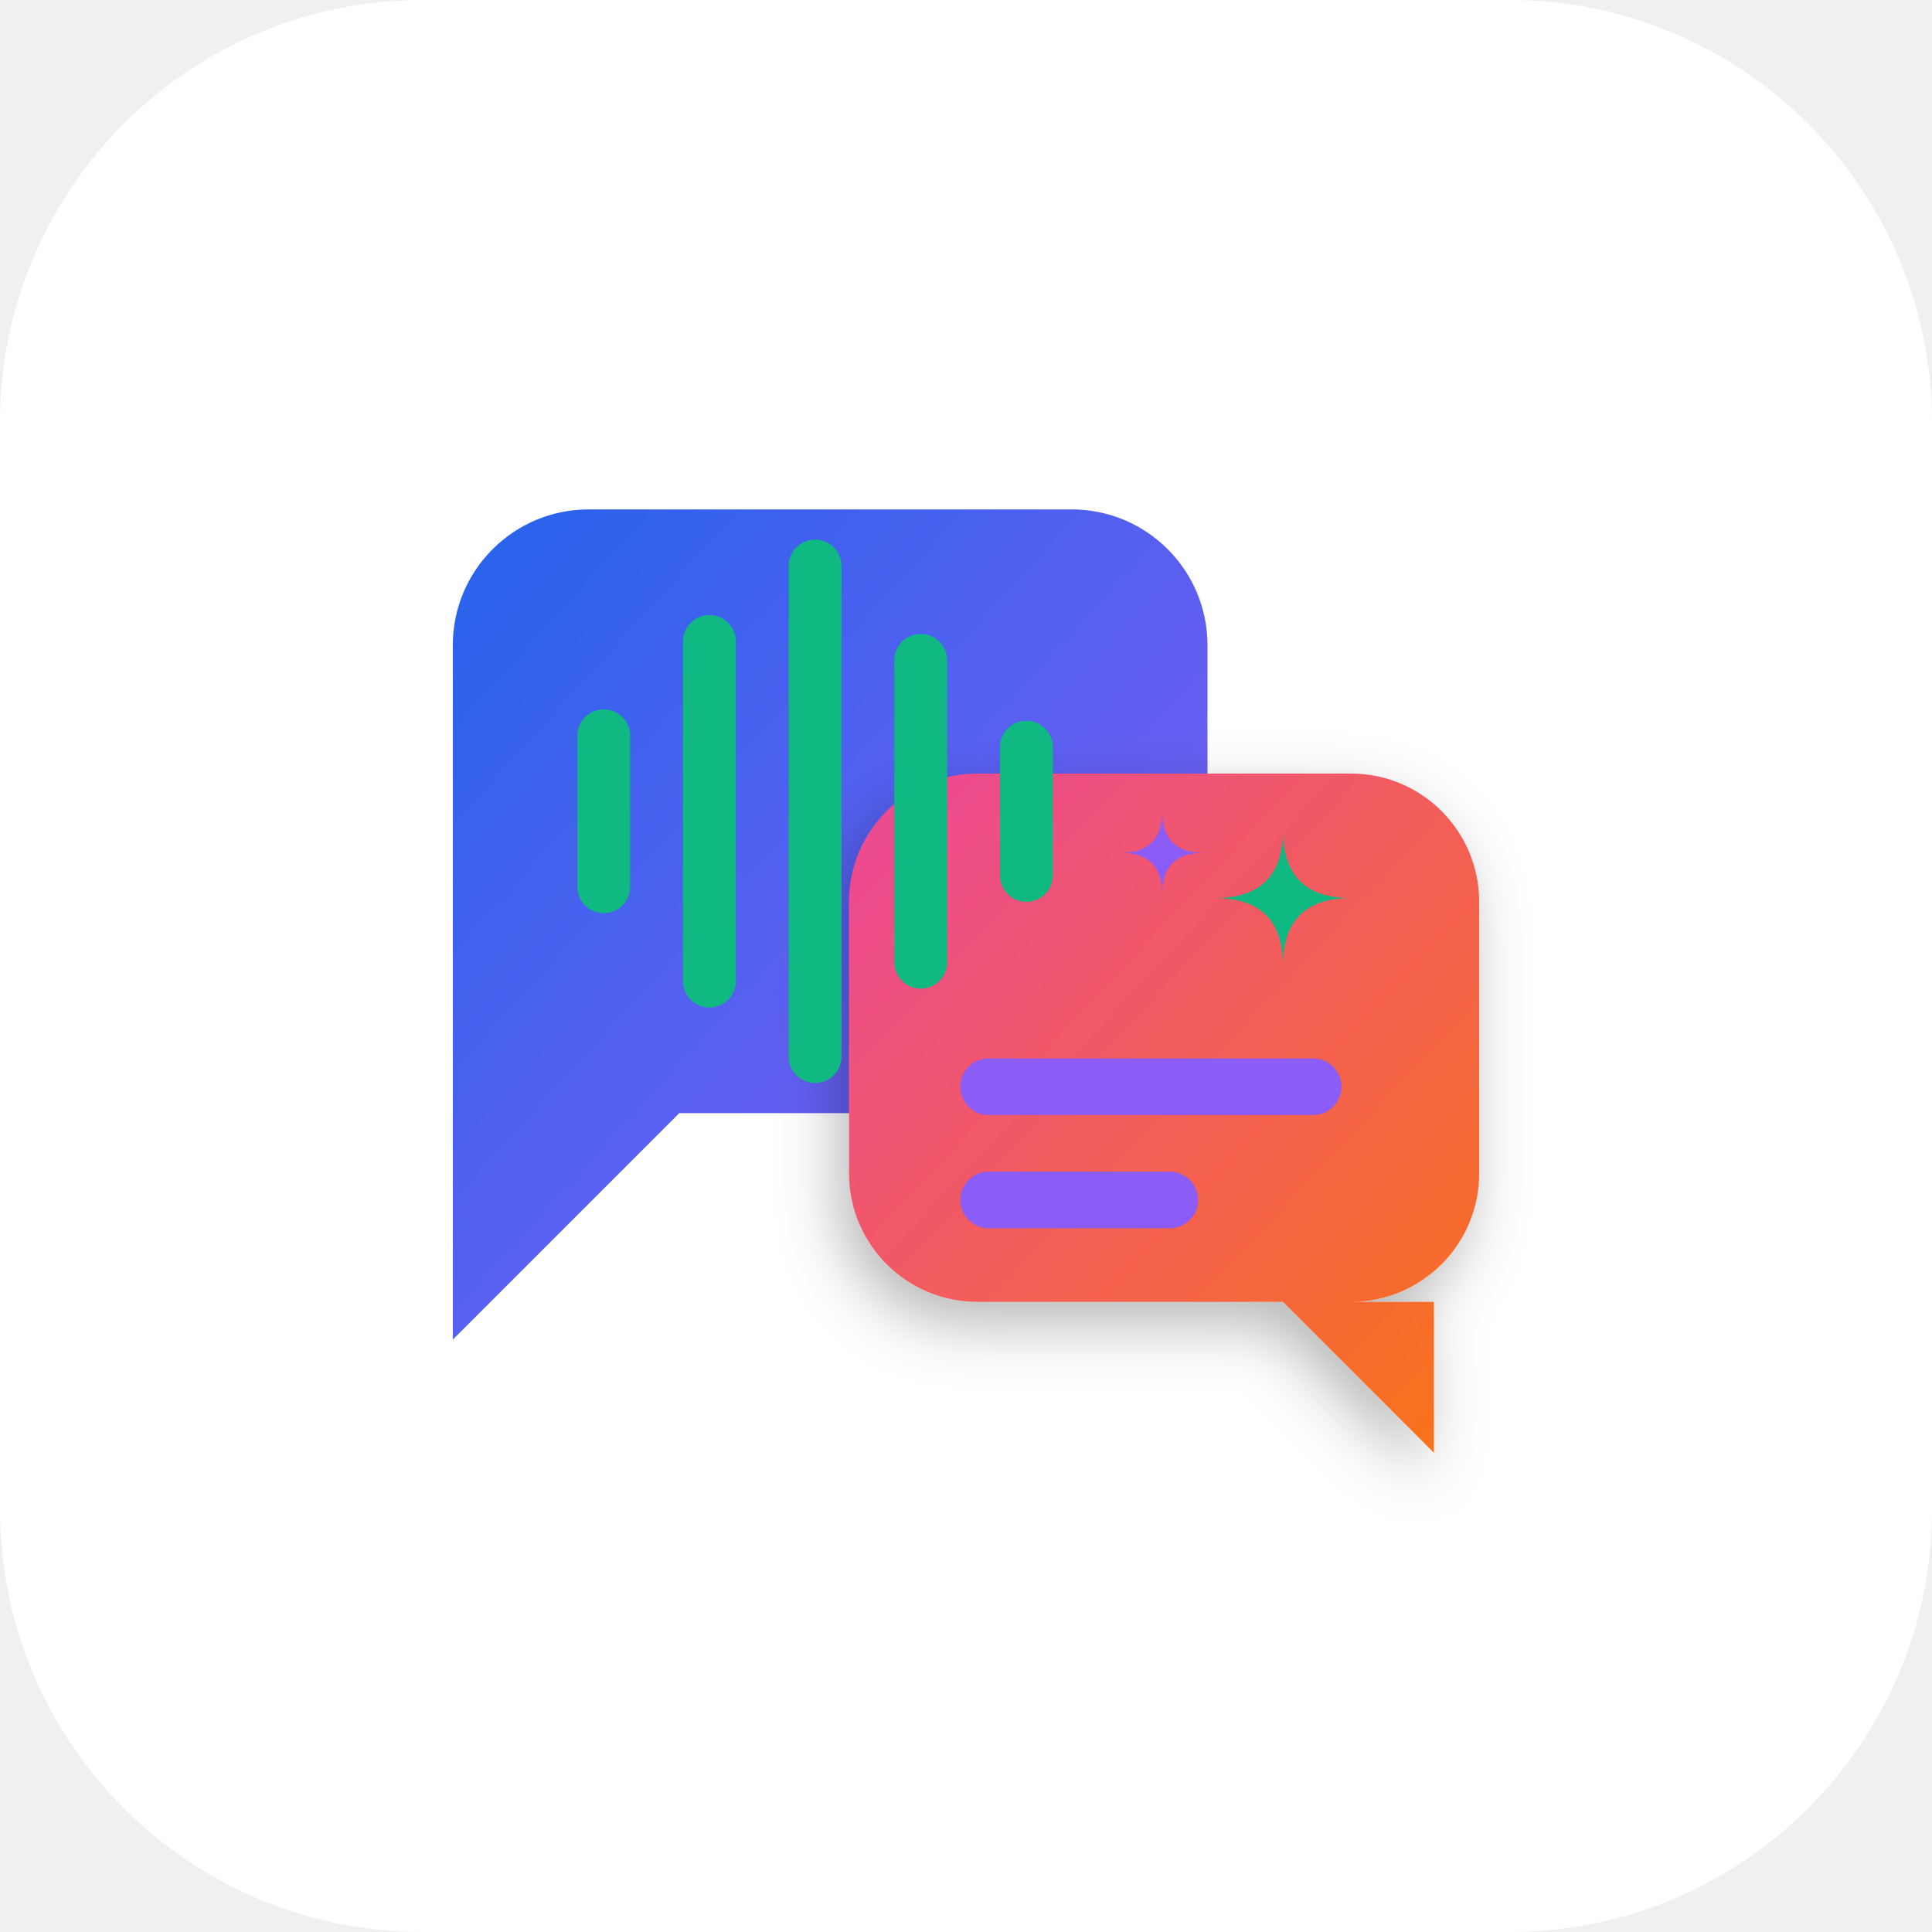
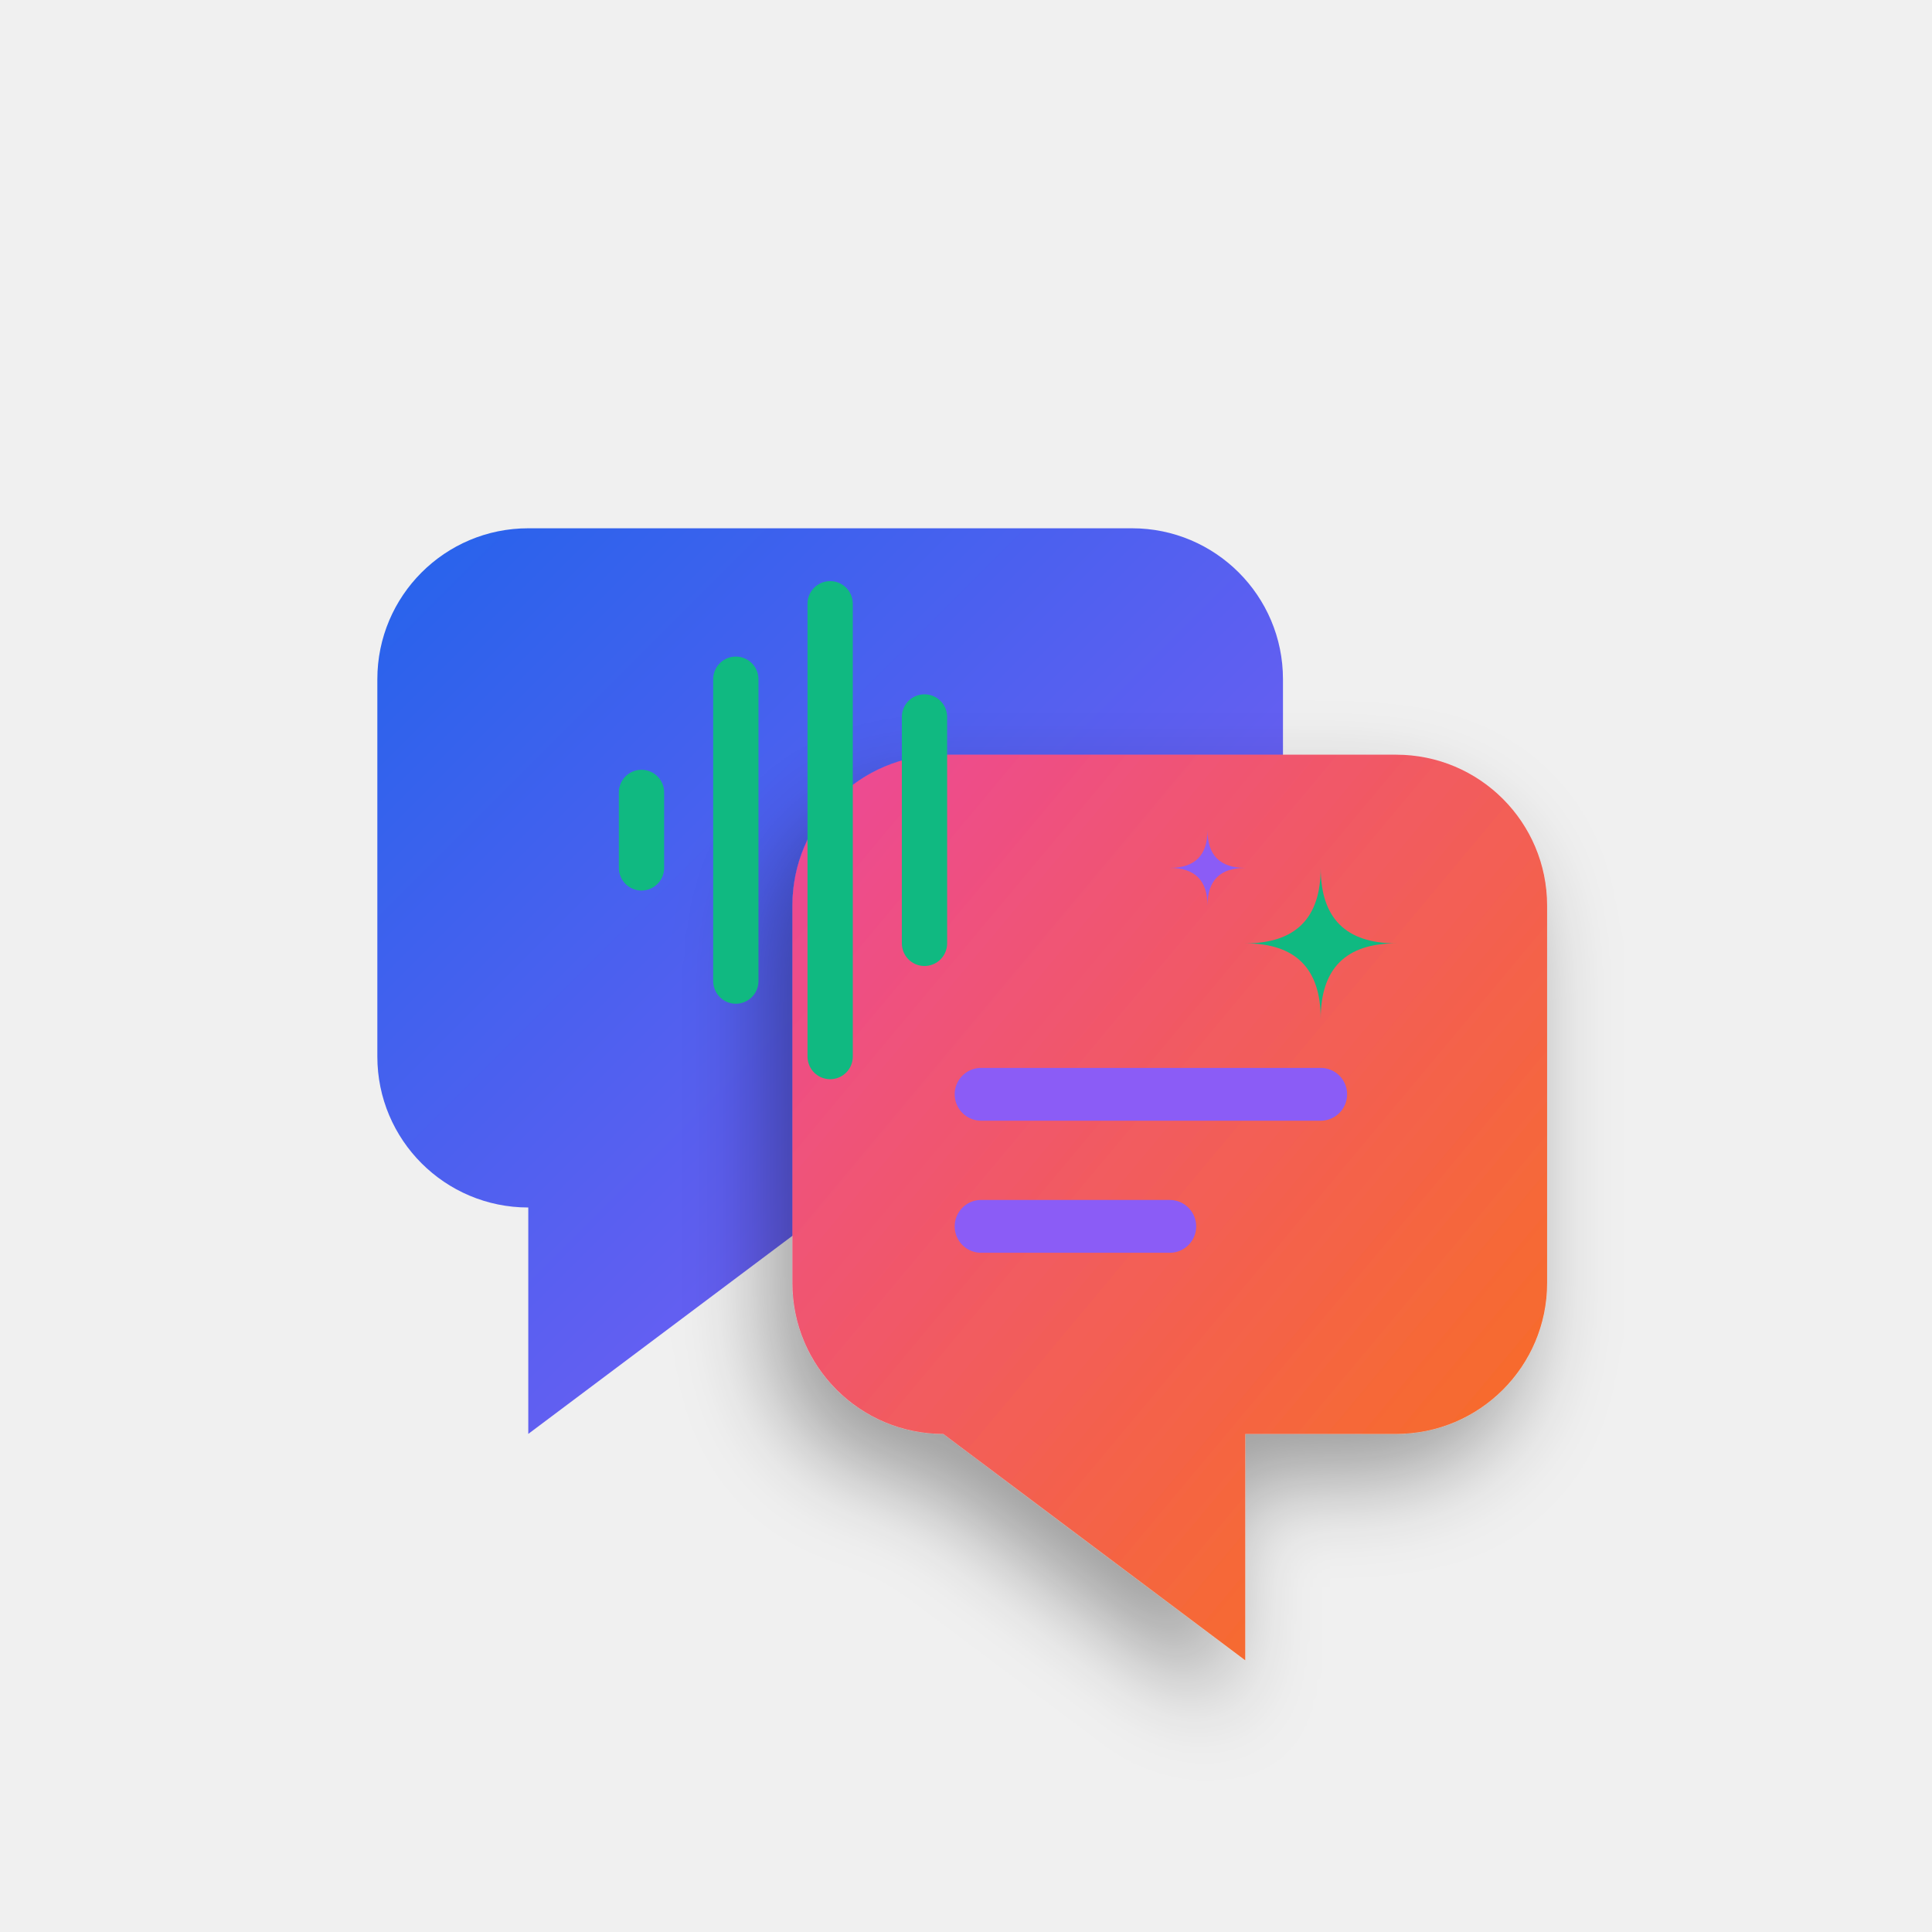
<svg xmlns="http://www.w3.org/2000/svg" viewBox="0 0 512 512" width="100%" height="100%">
  <defs>
    <linearGradient id="leftGrad" x1="0%" y1="0%" x2="100%" y2="100%">
      <stop offset="0%" stop-color="#2563EB" />
      <stop offset="100%" stop-color="#8B5CF6" />
    </linearGradient>
    <linearGradient id="rightGrad" x1="0%" y1="0%" x2="100%" y2="100%">
      <stop offset="0%" stop-color="#EC4899" />
      <stop offset="100%" stop-color="#F97316" />
    </linearGradient>
-     <filter id="bubbleShadow" x="-25%" y="-25%" width="150%" height="150%">
-       <feDropShadow dx="-3" dy="6" stdDeviation="8" flood-color="#000000" flood-opacity="0.28" />
+     <filter id="floatShadow" x="-20%" y="-20%" width="140%" height="140%">
+       <feDropShadow dx="-6" dy="12" stdDeviation="12" flood-color="#000000" flood-opacity="0.35" />
    </filter>
  </defs>
-   <rect width="512" height="512" rx="112" fill="#FFFFFF" />
-   <path d="M156,135 H284 A36,36 0 0,1 320,171 V259 A36,36 0 0,1 284,295 H180 L120,355 V171 A36,36 0 0,1 156,135 Z" fill="url(#leftGrad)" />
-   <path d="M259,205 H358 A34,34 0 0,1 392,239 V311 A34,34 0 0,1 358,345 H340 L380,385 V345 H259 A34,34 0 0,1 225,311 V239 A34,34 0 0,1 259,205 Z" fill="url(#rightGrad)" filter="url(#bubbleShadow)" />
-   <line x1="160" y1="195" x2="160" y2="235" stroke="#10B981" stroke-width="14" stroke-linecap="round" />
-   <line x1="188" y1="170" x2="188" y2="260" stroke="#10B981" stroke-width="14" stroke-linecap="round" />
-   <line x1="216" y1="150" x2="216" y2="280" stroke="#10B981" stroke-width="14" stroke-linecap="round" />
-   <line x1="244" y1="175" x2="244" y2="255" stroke="#10B981" stroke-width="14" stroke-linecap="round" />
-   <line x1="272" y1="198" x2="272" y2="232" stroke="#10B981" stroke-width="14" stroke-linecap="round" />
-   <line x1="262" y1="288" x2="348" y2="288" stroke="#8B5CF6" stroke-width="15" stroke-linecap="round" />
-   <line x1="262" y1="318" x2="310" y2="318" stroke="#8B5CF6" stroke-width="15" stroke-linecap="round" />
-   <path d="M340,220 Q340,238 358,238 Q340,238 340,256 Q340,238 322,238 Q340,238 340,220 Z" fill="#10B981" />
-   <path d="M308,215 Q308,226 319,226 Q308,226 308,237 Q308,226 297,226 Q308,226 308,215 Z" fill="#8B5CF6" />
+   <path d="M140 140 H300 A40 40 0 0 1 340 180 V280 A40 40 0 0 1 300 320 H220 L140 380 V320 H140 A40 40 0 0 1 100 280 V180 A40 40 0 0 1 140 140 Z" fill="url(#leftGrad)" />
+   <path d="M250 200 H370 A40 40 0 0 1 410 240 V340 A40 40 0 0 1 370 380 H330 V440 L250 380 H250 A40 40 0 0 1 210 340 V240 A40 40 0 0 1 250 200 Z" fill="url(#rightGrad)" filter="url(#floatShadow)" />
+   <line x1="170" y1="210" x2="170" y2="230" stroke="#10B981" stroke-width="12" stroke-linecap="round" />
+   <line x1="195" y1="180" x2="195" y2="260" stroke="#10B981" stroke-width="12" stroke-linecap="round" />
+   <line x1="220" y1="160" x2="220" y2="280" stroke="#10B981" stroke-width="12" stroke-linecap="round" />
+   <line x1="245" y1="190" x2="245" y2="250" stroke="#10B981" stroke-width="12" stroke-linecap="round" />
+   <line x1="260" y1="290" x2="350" y2="290" stroke="#8B5CF6" stroke-width="14" stroke-linecap="round" />
+   <line x1="260" y1="325" x2="310" y2="325" stroke="#8B5CF6" stroke-width="14" stroke-linecap="round" />
+   <path d="M350 230 Q350 250 370 250 Q350 250 350 270 Q350 250 330 250 Q350 250 350 230 Z" fill="#10B981" />
+   <path d="M320 220 Q320 230 330 230 Q320 230 320 240 Q320 230 310 230 Q320 230 320 220 Z" fill="#8B5CF6" />
</svg>
